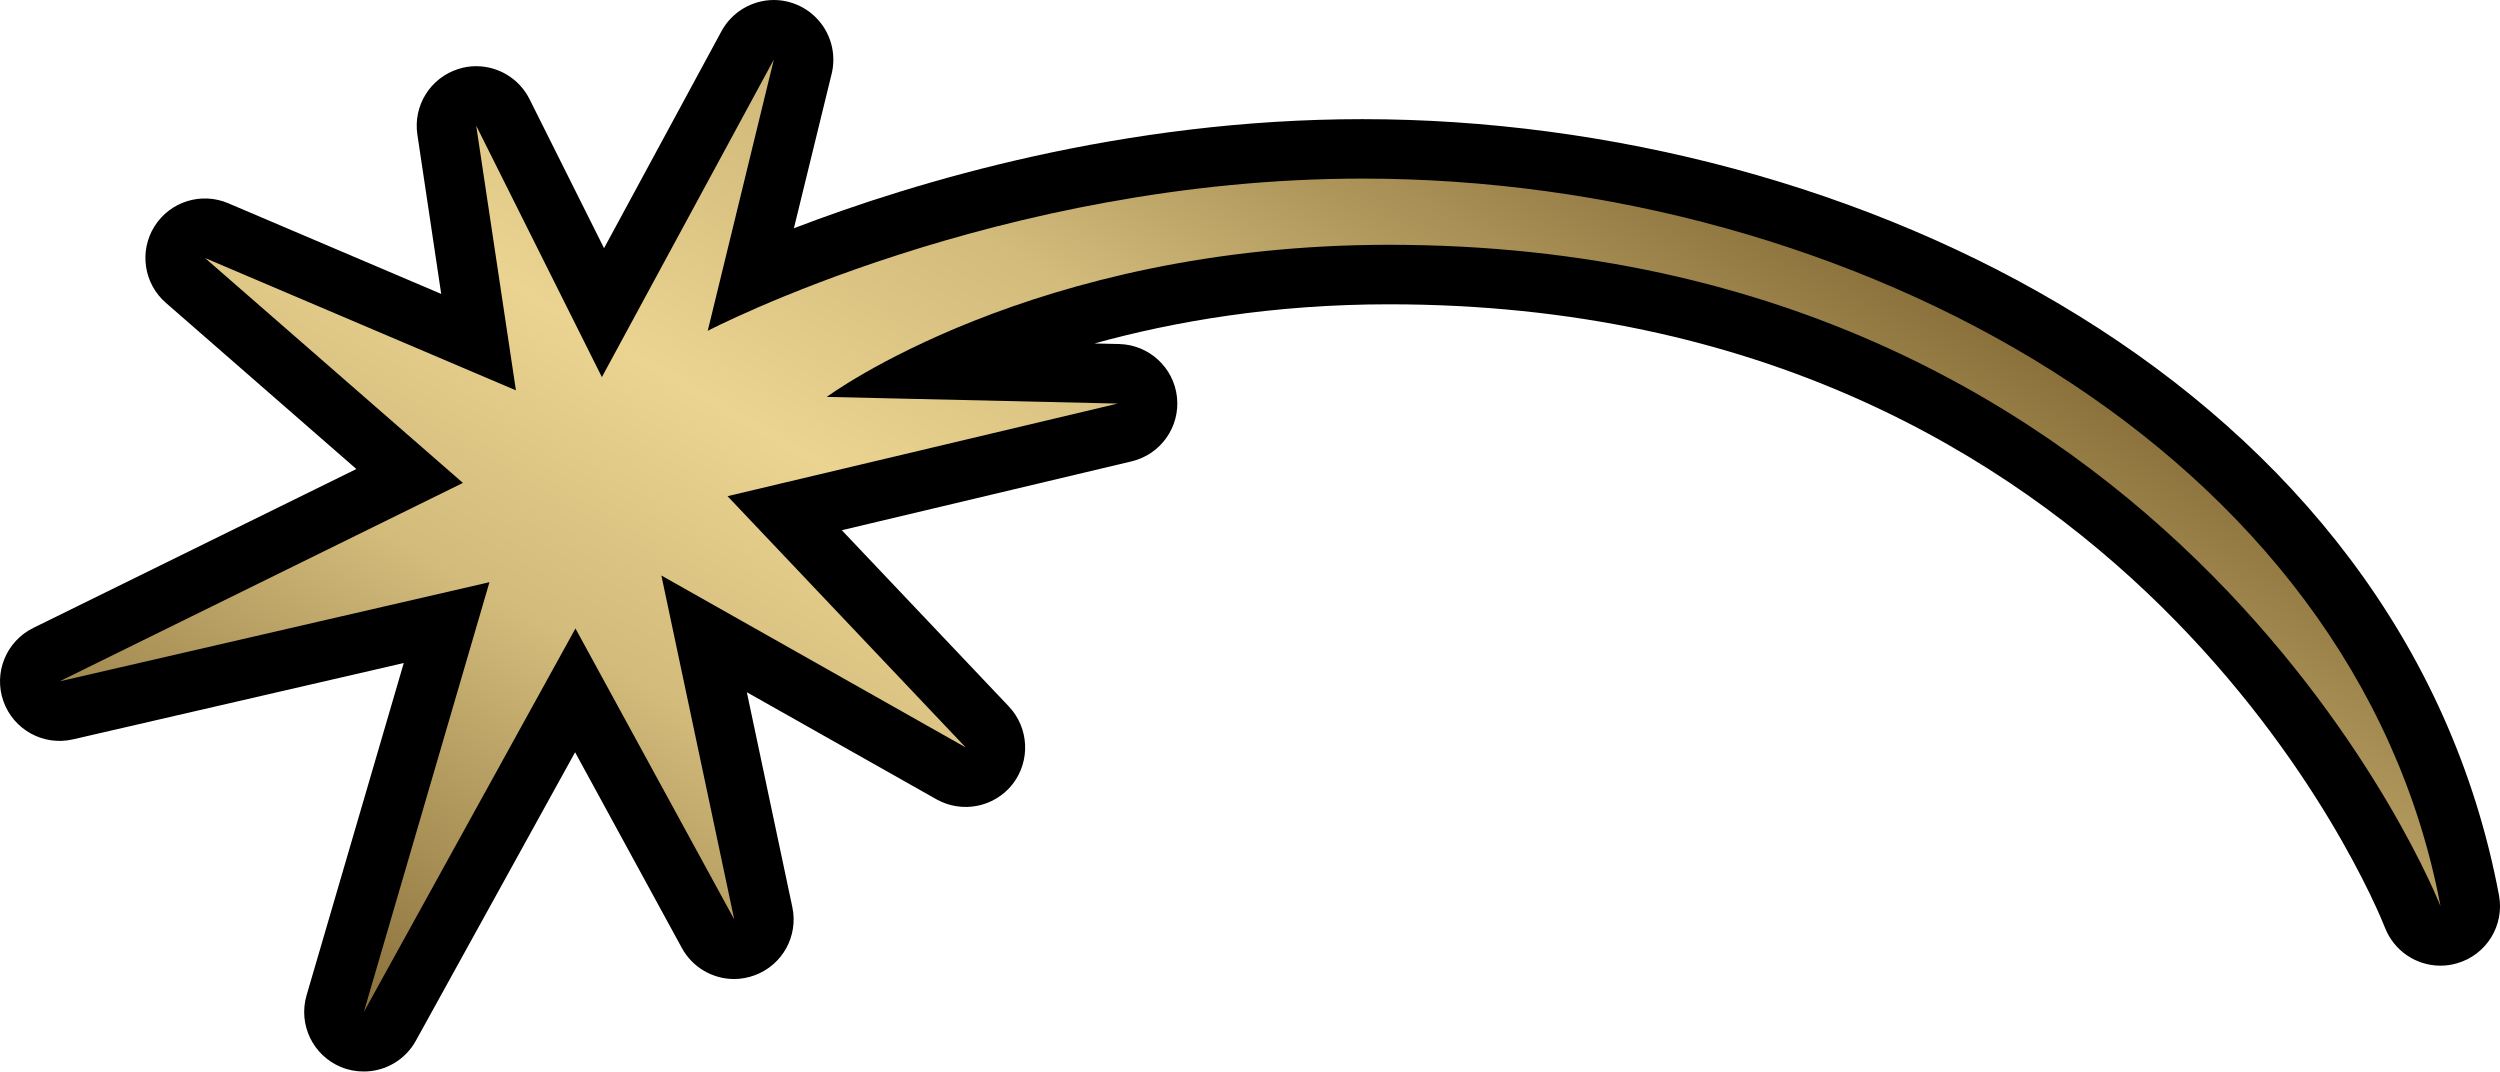
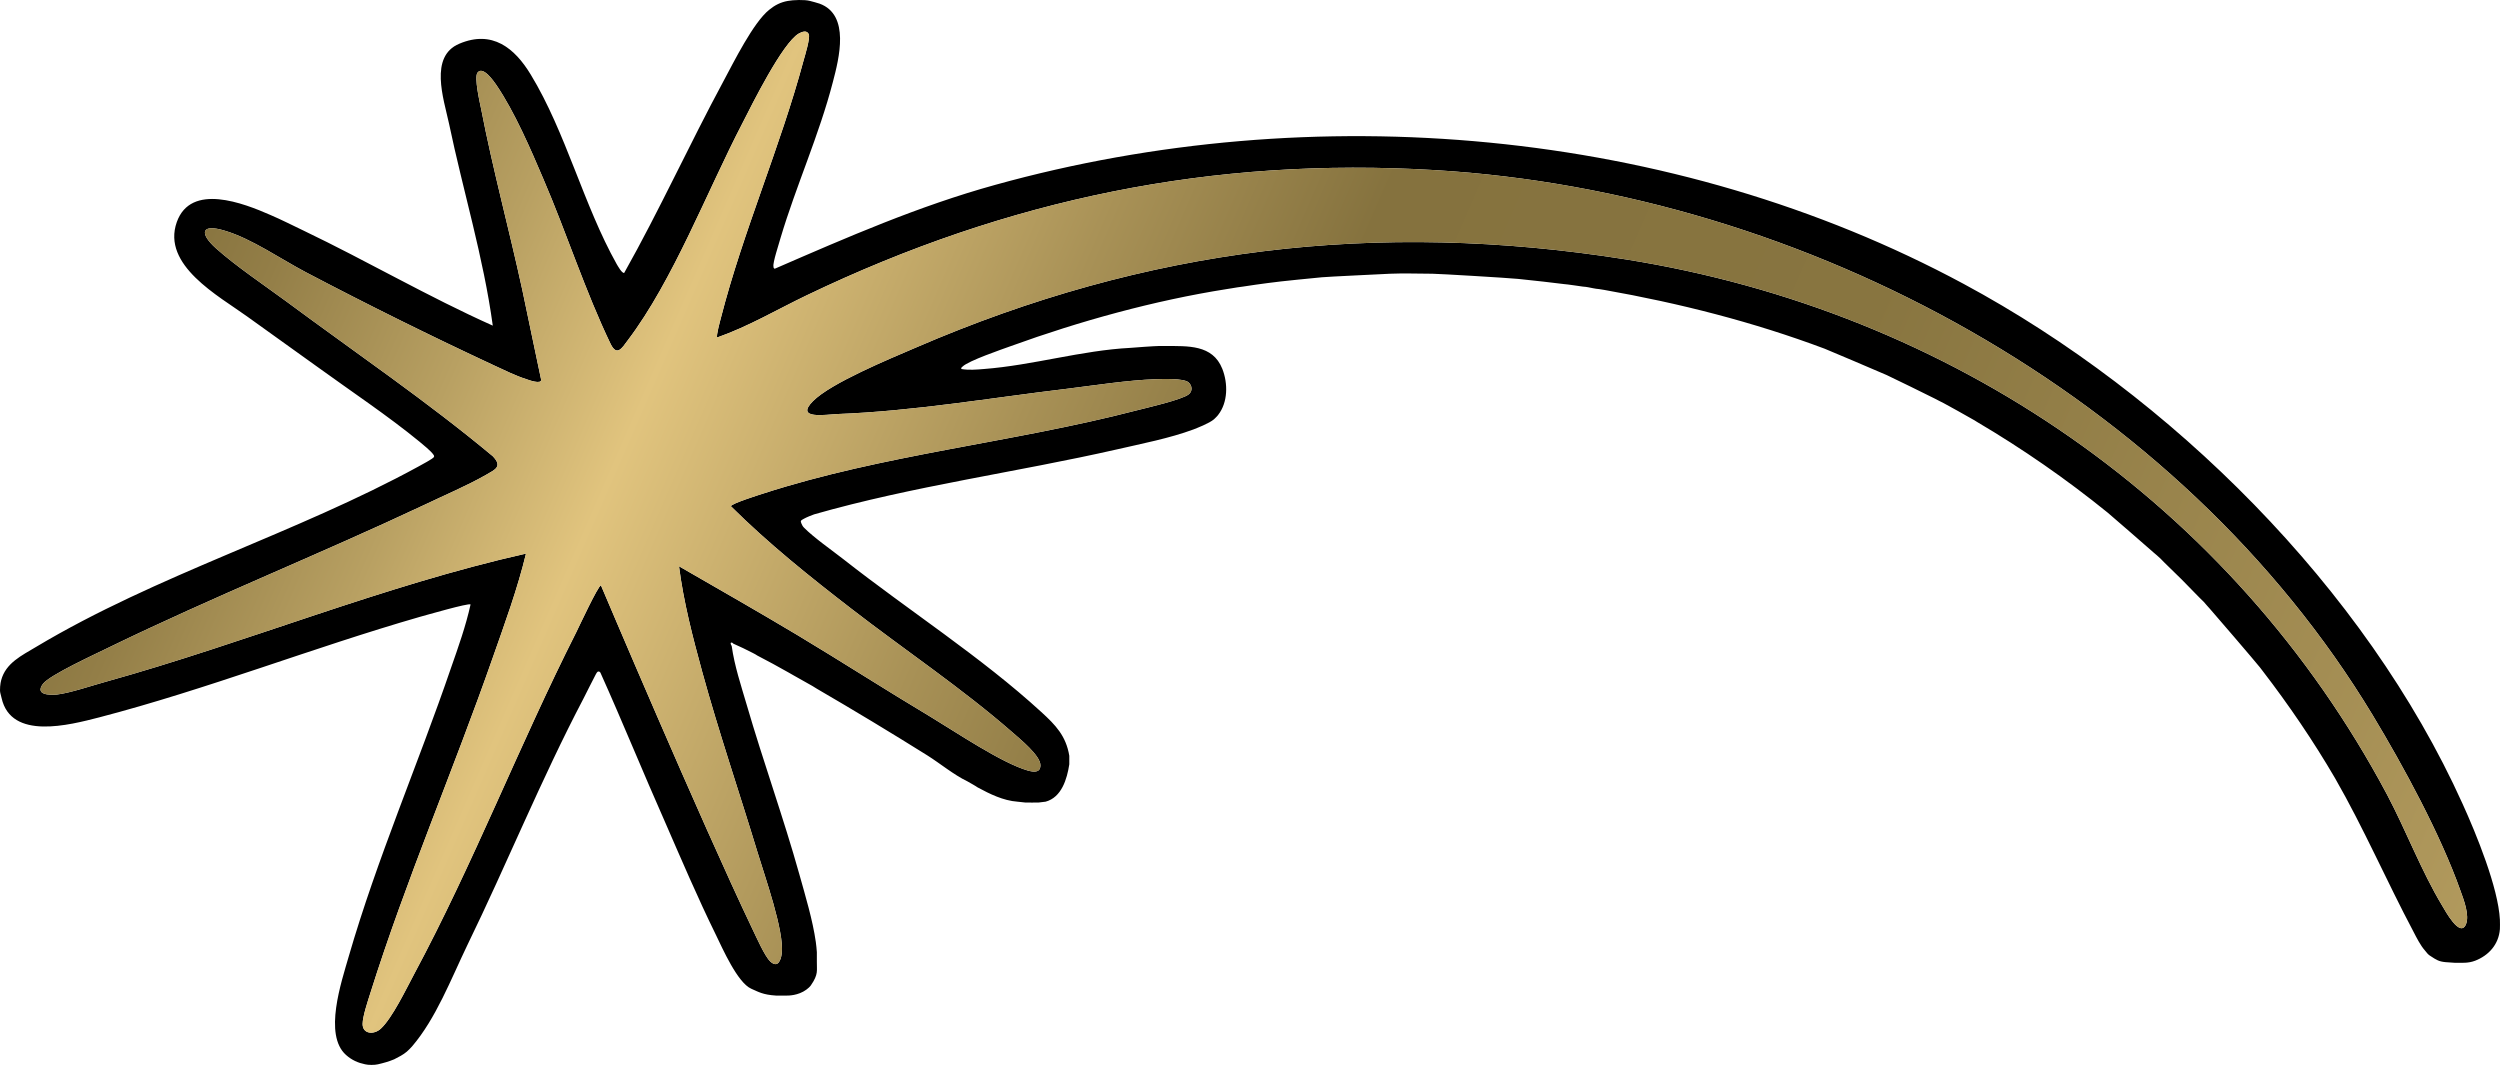
- <svg xmlns="http://www.w3.org/2000/svg" width="116.659" height="50">
-   <g>
-     <path d="M16.972 50c-.359 0-.719-.066-1.065-.21a2.78 2.78 0 0 1-1.602-3.343l4.536-15.508-15.437 3.563a2.78 2.78 0 0 1-3.243-1.776A2.78 2.78 0 0 1 1.555 29.3l15.074-7.414-8.889-7.755a2.775 2.775 0 0 1 2.914-4.645l9.934 4.229-1.112-7.436a2.775 2.775 0 0 1 1.911-3.059c.276-.092.559-.131.834-.131 1.03 0 2.006.574 2.489 1.538l3.477 6.954 5.478-10.122A2.79 2.79 0 0 1 36.106 0a2.785 2.785 0 0 1 2.703 3.439l-1.763 7.212C42.717 8.478 52.4 5.56 63.575 5.56c22.969 0 48.562 12.439 53.037 36.215a2.77 2.77 0 0 1-1.963 3.177q-.382.111-.771.11a2.78 2.78 0 0 1-2.582-1.763C110.829 42.111 99.421 14.2 64.812 14.2c-5.396 0-10.015.797-13.741 1.827l1.148.026a2.784 2.784 0 0 1 2.704 2.484 2.776 2.776 0 0 1-2.125 2.993l-13.515 3.212 7.794 8.225a2.79 2.79 0 0 1 .175 3.624 2.785 2.785 0 0 1-3.556.706l-8.846-4.995 2.124 10.03a2.775 2.775 0 0 1-1.755 3.177 2.8 2.8 0 0 1-.964.176 2.78 2.78 0 0 1-2.438-1.451l-4.981-9.131-7.433 13.465A2.77 2.77 0 0 1 16.972 50" />
-     <path d="m28.086 17.597-5.864-11.73 1.853 12.348-14.506-6.174 12.033 10.494-18.823 9.259 20.061-4.627-5.863 20.056 9.876-17.896L34.261 42.9l-3.399-16.045 14.199 8.022-11.112-11.724 18.208-4.321-13.577-.311s9.565-7.098 26.235-7.098c37.032 0 49.068 30.865 49.068 30.865-4.011-21.295-27.468-33.954-50.306-33.954-16.977 0-30.552 7.103-30.552 7.103l3.084-12.655Z" style="fill:url(#a)" />
-     <linearGradient id="a" x1="-86.849" x2="-84.606" y1="-363.978" y2="-363.978" gradientTransform="rotate(-60 7986.64 -7494.493)scale(29.125)" gradientUnits="userSpaceOnUse">
-       <stop offset="0" style="stop-color:#8b723c" />
-       <stop offset=".3" style="stop-color:#d2bb7b" />
-       <stop offset=".5" style="stop-color:#ebd491" />
-       <stop offset=".7" style="stop-color:#d2bb7b" />
-       <stop offset="1" style="stop-color:#8b723c" />
+ <svg xmlns="http://www.w3.org/2000/svg" width="500" height="212.983" viewBox="0 0 500 212.983">
+   <defs>
+     <linearGradient id="a" x1="19.66" x2="565.985" y1="42.514" y2="279.785" gradientUnits="userSpaceOnUse">
+       <stop offset=".025" stop-color="#85723e" />
+       <stop offset=".061" stop-color="#937e47" />
+       <stop offset=".13" stop-color="#b8a062" />
+       <stop offset=".193" stop-color="#e1c47e" />
+       <stop offset=".312" stop-color="#a89156" />
+       <stop offset=".394" stop-color="#85723e" />
+       <stop offset=".56" stop-color="#887540" />
+       <stop offset=".746" stop-color="#a38d53" />
+       <stop offset="1" stop-color="#d0b572" />
    </linearGradient>
-   </g>
+   </defs>
+   <path d="M499.982 183.96c-.332-6.436-4.734-17.19-7.474-23.21-19.474-43.14-58.337-81.672-99.775-103.969-58.13-31.306-130.169-37.452-193.696-19.805-15.32 4.235-29.563 10.463-44.095 16.774-.207-.083-.249-.249-.249-.457-.166-.789 1.12-4.567 1.412-5.688 3.114-10.463 7.723-20.594 10.463-31.182 1.246-4.733 3.488-13.453-2.657-15.695-.623-.208-1.288-.374-1.91-.54-1.08-.29-3.363-.207-4.443 0-1.412.25-2.574.83-3.737 1.785-3.156 2.533-7.059 10.422-9.093 14.2-6.85 12.706-12.83 25.868-19.889 38.408-.456.124-1.287-1.412-1.494-1.744-6.602-11.75-10.173-26.366-17.19-37.909-3.239-5.356-7.723-8.968-14.283-6.187-6.062 2.533-3.156 10.962-2.076 15.945 2.823 13.494 6.892 26.74 8.76 40.441-12.912-5.771-25.12-12.913-37.867-19.017-2.2-1.038-4.36-2.159-6.602-3.114-5.397-2.366-15.902-6.477-18.725 1.412-3.073 8.636 8.387 14.782 14.075 18.892 4.65 3.322 9.301 6.685 13.951 10.007 6.644 4.816 14.242 9.882 20.512 15.03.706.581 2.283 1.869 2.74 2.533.125.166.208.25.166.498-.083.332-2.574 1.62-3.072 1.91-24.498 13.412-52.317 21.633-76.482 36.082-2.907 1.744-6.104 3.239-7.017 6.685-.166.581-.332 1.951-.166 2.574.083.415.166.664.249.997 1.91 8.47 13.536 5.397 19.515 3.861 21.674-5.647 42.642-13.91 64.108-20.096 1.246-.332 9.8-2.824 10.173-2.491-.955 4.318-2.45 8.511-3.903 12.664-6.602 19.307-14.782 38.116-20.47 57.755-1.453 5.066-5.065 15.654-.54 19.681 1.163 1.038 2.408 1.578 3.82 1.869.623.166 1.952.166 2.575 0 1.079-.25 2.158-.54 3.238-.997a79 79 0 0 0 1.329-.706c.415-.249.83-.498 1.204-.83.29-.25.789-.748 1.038-1.038 4.775-5.564 7.806-13.495 11.003-20.138 7.972-16.36 14.823-33.3 23.252-49.368.83-1.62 1.66-3.322 2.491-4.9.083-.083.25-.623.581-.581.25 0 .374.249.416.374 4.276 9.508 8.511 19.93 12.912 29.853 3.24 7.432 6.52 15.114 10.09 22.38 1.37 2.824 4.36 9.633 7.1 10.837 1.412.623 2.325 1.204 4.941 1.37h2.2c.167 0 2.243.042 3.904-1.204.249-.166.706-.581.872-.83 1.578-2.284 1.162-2.948 1.204-4.775v-1.869c0-.332-.166-1.743-.208-2.034-.622-4.401-2.076-9.176-3.28-13.494-3.197-11.419-7.224-22.546-10.546-33.965-1.121-3.82-2.45-7.806-2.99-11.709 0-.124-.332-.415-.166-.706.29-.082.374.125.498.208 1.288.581 2.658 1.204 3.903 1.868.374.167.665.374.872.499a183 183 0 0 1 6.27 3.404c.332.167.623.374.872.499 1.287.747 2.616 1.453 3.903 2.2.29.166.581.374.872.54a798 798 0 0 1 22.089 13.329c2.574 1.619 5.315 3.903 8.013 5.19.25.124 1.08.622 1.163.664.374.207.623.374.872.54 2.45 1.328 5.149 2.657 7.972 2.865.374.041 1.412.166 1.536.166.914 0 1.827.041 2.74 0 .084 0 1.039-.125 1.371-.166 3.197-.872 4.277-4.526 4.733-7.474v-1.703c-.664-3.985-2.74-6.145-5.605-8.76-11.958-10.962-26.698-20.429-39.528-30.518-2.283-1.786-6.02-4.402-7.93-6.353-.25-.25-.374-.498-.499-.79-.29-.622-.083-.663.498-.996.416-.249 1.745-.788 2.035-.872 19.722-5.646 40.524-8.428 60.58-12.996 5.023-1.162 10.463-2.2 15.279-3.985.623-.25 3.156-1.205 4.11-2.035.208-.208.665-.623.83-.872 1.953-2.491 1.994-6.27.831-9.218-1.951-4.9-6.934-4.525-11.376-4.567h-1.205c-.789 0-5.439.332-5.77.374-9.758.498-19.557 3.487-29.356 4.235-1.495.124-2.99.249-4.485 0-.083-.29.084-.332.25-.498 1.204-1.163 7.764-3.405 9.716-4.111 13.743-4.983 28.607-9.093 43.098-11.377l1.038-.166c.748-.124 1.454-.249 2.2-.332.416-.083 4.817-.706 4.942-.706 1.287-.166 2.616-.332 2.699-.332 1.162-.125 5.065-.54 8.18-.83 1.287-.125 12.123-.623 13.618-.706 2.824-.125 5.647 0 8.47 0 1.163 0 15.156.83 17.19 1.038.997.083 9.135.996 9.176 1.038.374 0 3.696.498 3.737.498.79.042 1.37.208 2.076.332.374.083.748.125 1.163.166.25.042.997.166 1.038.166 15.03 2.658 29.77 6.395 44.054 11.75.124.042 11.044 4.651 12.415 5.274.249.083 9.134 4.443 9.674 4.733.581.332 1.162.582 1.702.872.374.166 5.315 2.948 5.813 3.239.25.124.581.332.83.498a215 215 0 0 1 26.2 18.186c.208.166 8.886 7.682 9.176 7.972.416.374.873.706 1.37 1.204s.997 1.038 1.537 1.537a168 168 0 0 1 5.44 5.439c.539.581 1.12 1.121 1.702 1.702.456.499.83.997 1.204 1.37.29.291 9.3 10.796 10.006 11.71.042.083.498.622.54.705 5.232 6.81 10.131 13.993 14.49 21.467 5.73 9.965 10.298 20.553 15.696 30.725.623 1.204 1.37 2.7 2.283 3.737.333.374.582.83 1.204 1.163 1.08.706 1.578 1.038 2.907 1.162.332.042 1.703.125 1.785.125 1.537 0 2.74.124 4.152-.415 2.658-1.038 4.692-3.197 4.941-6.311.042-.54 0-1.288 0-1.869m-6.81.955c-1.204 2.657-4.11-2.74-4.733-3.778-4.194-6.976-7.183-14.948-11.003-22.173-30.975-58.212-87.194-96.702-152.258-107.082-49.908-7.93-95.872-2.325-142.043 17.646-5.107 2.2-16.94 7.059-20.553 10.713-3.695 3.736 2.74 2.657 4.775 2.574 15.487-.581 30.767-3.239 46.088-5.066 5.688-.705 12.041-1.702 17.688-1.91 1.37-.041 5.564-.207 6.56.623.748.623.872 1.786.042 2.408-1.329 1.08-8.47 2.7-10.546 3.239-24.58 6.394-50.573 8.802-74.697 16.65-.789.25-6.31 1.993-6.31 2.491 7.473 7.433 15.819 14.117 24.164 20.553 10.63 8.221 22.007 15.82 32.138 24.664 1.453 1.287 5.688 4.691 5.605 6.643-.042 1.536-1.453 1.287-2.533.996-5.273-1.536-14.366-7.681-19.39-10.712-8.969-5.356-17.73-11.003-26.657-16.36-7.847-4.691-15.778-9.217-23.708-13.784.913 7.141 2.74 14.159 4.65 21.134 3.322 12.083 7.391 23.999 11.045 36.04 1.412 4.692 5.398 15.861 4.858 20.262-.166 1.37-.79 2.99-2.284 1.62-1.12-1.038-2.865-5.024-3.612-6.56-10.38-21.716-30.269-68.676-30.269-68.676-.54 0-4.443 8.387-4.94 9.383-11.378 22.505-20.512 46.172-32.429 68.386-1.578 2.948-4.36 8.76-6.643 10.878-1.37 1.287-3.654 1.121-3.654-.913 0-1.495 1.038-4.568 1.536-6.146 7.059-22.462 16.692-44.8 24.498-67.139 2.408-6.851 4.94-13.743 6.643-20.802-28.608 6.436-55.804 17.771-83.997 25.618-2.74.748-7.225 2.284-9.84 2.575-1.495.124-4.402.083-2.782-2.118 1.287-1.785 10.795-6.103 13.37-7.39 20.677-10.049 42.06-18.602 62.862-28.4 3.986-1.91 8.595-3.862 12.373-6.021 1.869-1.08 3.363-1.661 1.37-3.737-13.245-11.045-27.486-20.72-41.313-30.975-4.401-3.239-10.09-7.058-14.075-10.63-3.28-2.947-3.032-4.982 1.827-3.487 5.314 1.578 11.21 5.688 16.193 8.304A881 881 0 0 0 98.848 73.1c1.992.914 4.317 2.076 6.435 2.74.457.166 2.948 1.08 2.948.125-1.287-5.98-2.491-12-3.779-18.02-2.615-12.041-5.895-24.082-8.22-36.123-.291-1.412-1.412-6.27-.748-7.267 1.08-1.494 3.28 1.703 3.82 2.492 3.612 5.314 6.81 12.747 9.342 18.684 4.65 10.795 8.429 22.588 13.494 33.092 1.246 2.492 2.243.83 3.405-.747 9.093-12 15.861-29.812 22.92-43.39 1.951-3.82 8.013-16.068 11.293-17.978.623-.332 1.578-.747 1.994.124.332.748-.748 4.236-1.038 5.274-4.65 17.314-12.083 34.13-16.526 51.444-.166.664-.996 3.613-.747 3.945 6.27-2.201 12-5.606 17.978-8.47 40.11-19.225 81.008-27.695 125.685-24.996 74.073 4.484 148.81 45.05 187.425 108.992 6.187 10.256 13.578 23.875 17.564 35.127.664 1.827 1.868 4.941 1.079 6.768" />
+   <path d="M493.172 184.915c-1.204 2.657-4.11-2.74-4.733-3.778-4.194-6.976-7.183-14.948-11.003-22.173-30.975-58.212-87.194-96.702-152.258-107.082-49.908-7.93-95.872-2.325-142.043 17.646-5.107 2.2-16.94 7.059-20.553 10.713-3.695 3.736 2.74 2.657 4.775 2.574 15.487-.581 30.767-3.239 46.088-5.066 5.688-.705 12.041-1.702 17.688-1.91 1.37-.041 5.564-.207 6.56.623.748.623.872 1.786.042 2.408-1.329 1.08-8.47 2.7-10.546 3.239-24.58 6.394-50.573 8.802-74.697 16.65-.789.25-6.31 1.993-6.31 2.491 7.473 7.433 15.819 14.117 24.164 20.553 10.63 8.221 22.007 15.82 32.138 24.664 1.453 1.287 5.688 4.691 5.605 6.643-.042 1.536-1.453 1.287-2.533.996-5.273-1.536-14.366-7.681-19.39-10.712-8.969-5.356-17.73-11.003-26.657-16.36-7.847-4.691-15.778-9.217-23.708-13.784.913 7.141 2.74 14.159 4.65 21.134 3.322 12.083 7.391 23.999 11.045 36.04 1.412 4.692 5.398 15.861 4.858 20.262-.166 1.37-.79 2.99-2.284 1.62-1.12-1.038-2.865-5.024-3.612-6.56-10.38-21.716-30.269-68.676-30.269-68.676-.54 0-4.443 8.387-4.94 9.383-11.378 22.505-20.512 46.172-32.429 68.386-1.578 2.948-4.36 8.76-6.643 10.878-1.37 1.287-3.654 1.121-3.654-.913 0-1.495 1.038-4.568 1.536-6.146 7.059-22.462 16.692-44.8 24.498-67.139 2.408-6.851 4.94-13.743 6.643-20.802-28.608 6.436-55.804 17.771-83.997 25.618-2.74.748-7.225 2.284-9.84 2.575-1.495.124-4.402.083-2.782-2.118 1.287-1.785 10.795-6.103 13.37-7.39 20.677-10.049 42.06-18.602 62.862-28.4 3.986-1.91 8.595-3.862 12.373-6.021 1.869-1.08 3.363-1.661 1.37-3.737-13.245-11.045-27.486-20.72-41.313-30.975-4.401-3.239-10.09-7.058-14.075-10.63-3.28-2.947-3.032-4.982 1.827-3.487 5.314 1.578 11.21 5.688 16.193 8.304A881 881 0 0 0 98.848 73.1c1.992.914 4.317 2.076 6.435 2.74.457.166 2.948 1.08 2.948.125-1.287-5.98-2.491-12-3.779-18.02-2.615-12.041-5.895-24.082-8.22-36.123-.291-1.412-1.412-6.27-.748-7.267 1.08-1.494 3.28 1.703 3.82 2.492 3.612 5.314 6.81 12.747 9.342 18.684 4.65 10.795 8.429 22.588 13.494 33.092 1.246 2.492 2.243.83 3.405-.747 9.093-12 15.861-29.812 22.92-43.39 1.951-3.82 8.013-16.068 11.293-17.978.623-.332 1.578-.747 1.994.124.332.748-.748 4.236-1.038 5.274-4.65 17.314-12.083 34.13-16.526 51.444-.166.664-.996 3.613-.747 3.945 6.27-2.201 12-5.606 17.978-8.47 40.11-19.225 81.008-27.695 125.685-24.996 74.073 4.484 148.81 45.05 187.425 108.992 6.187 10.256 13.578 23.875 17.564 35.127.664 1.827 1.868 4.941 1.079 6.768" style="fill:url(#a)" />
</svg>
